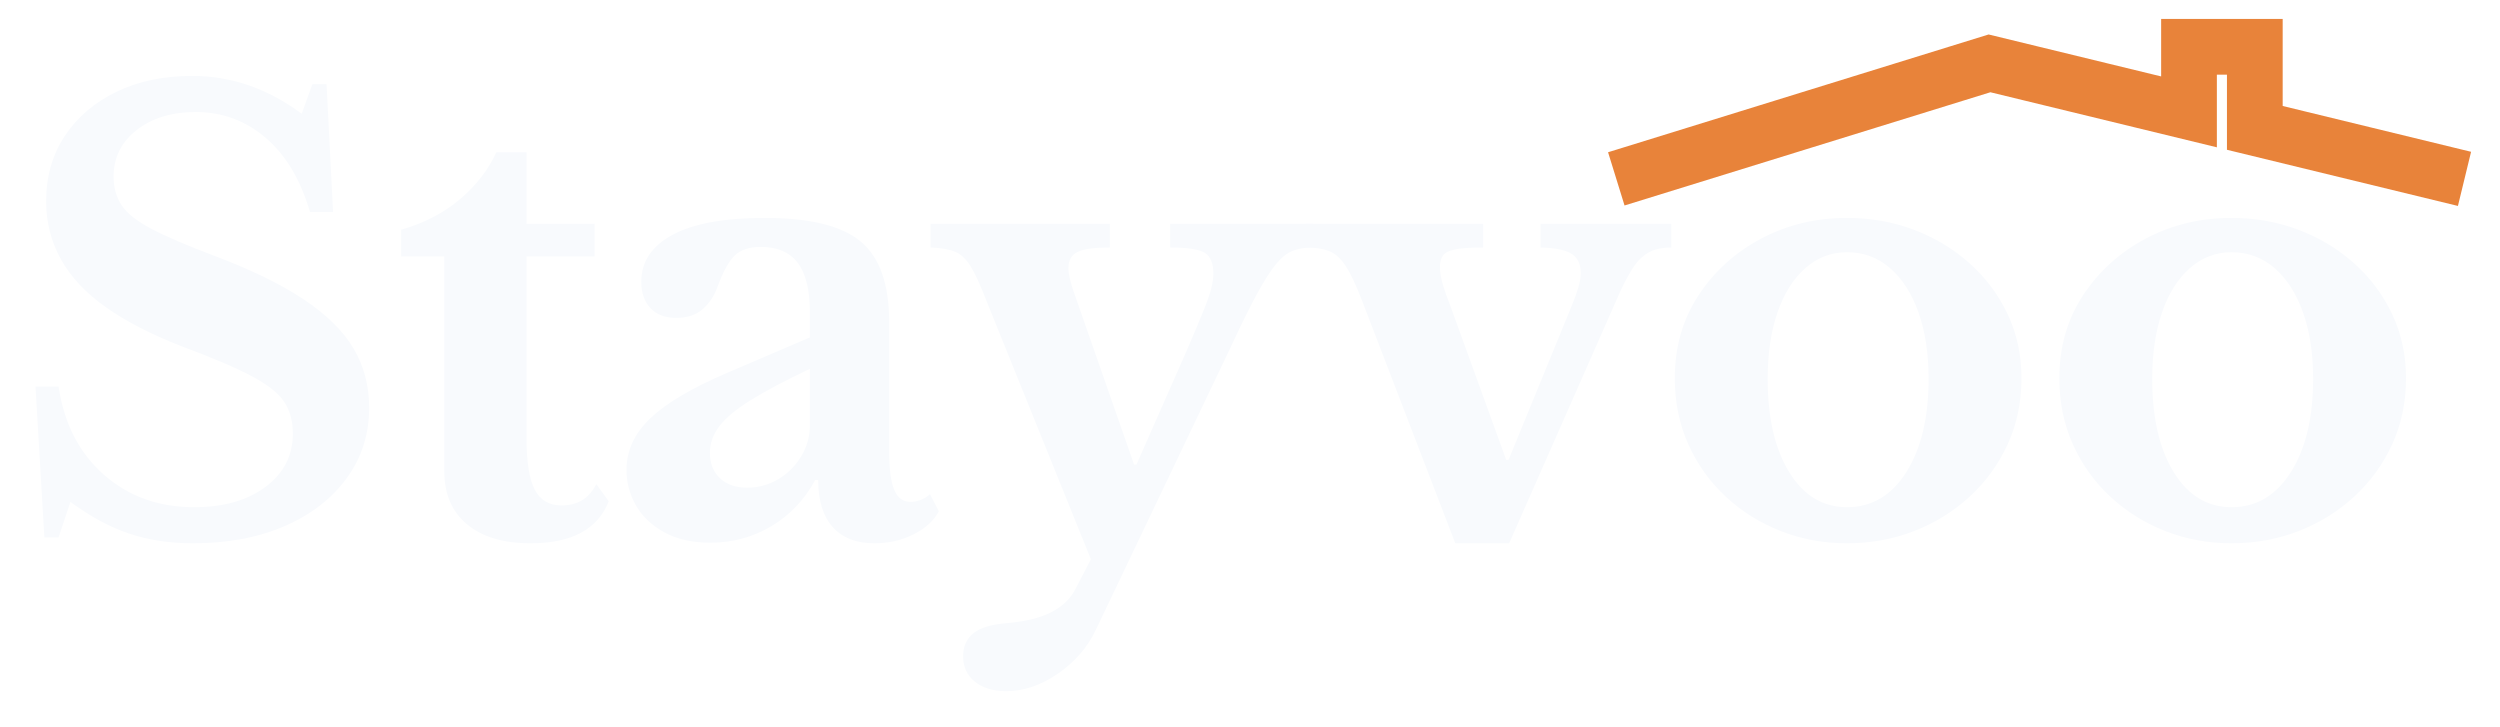
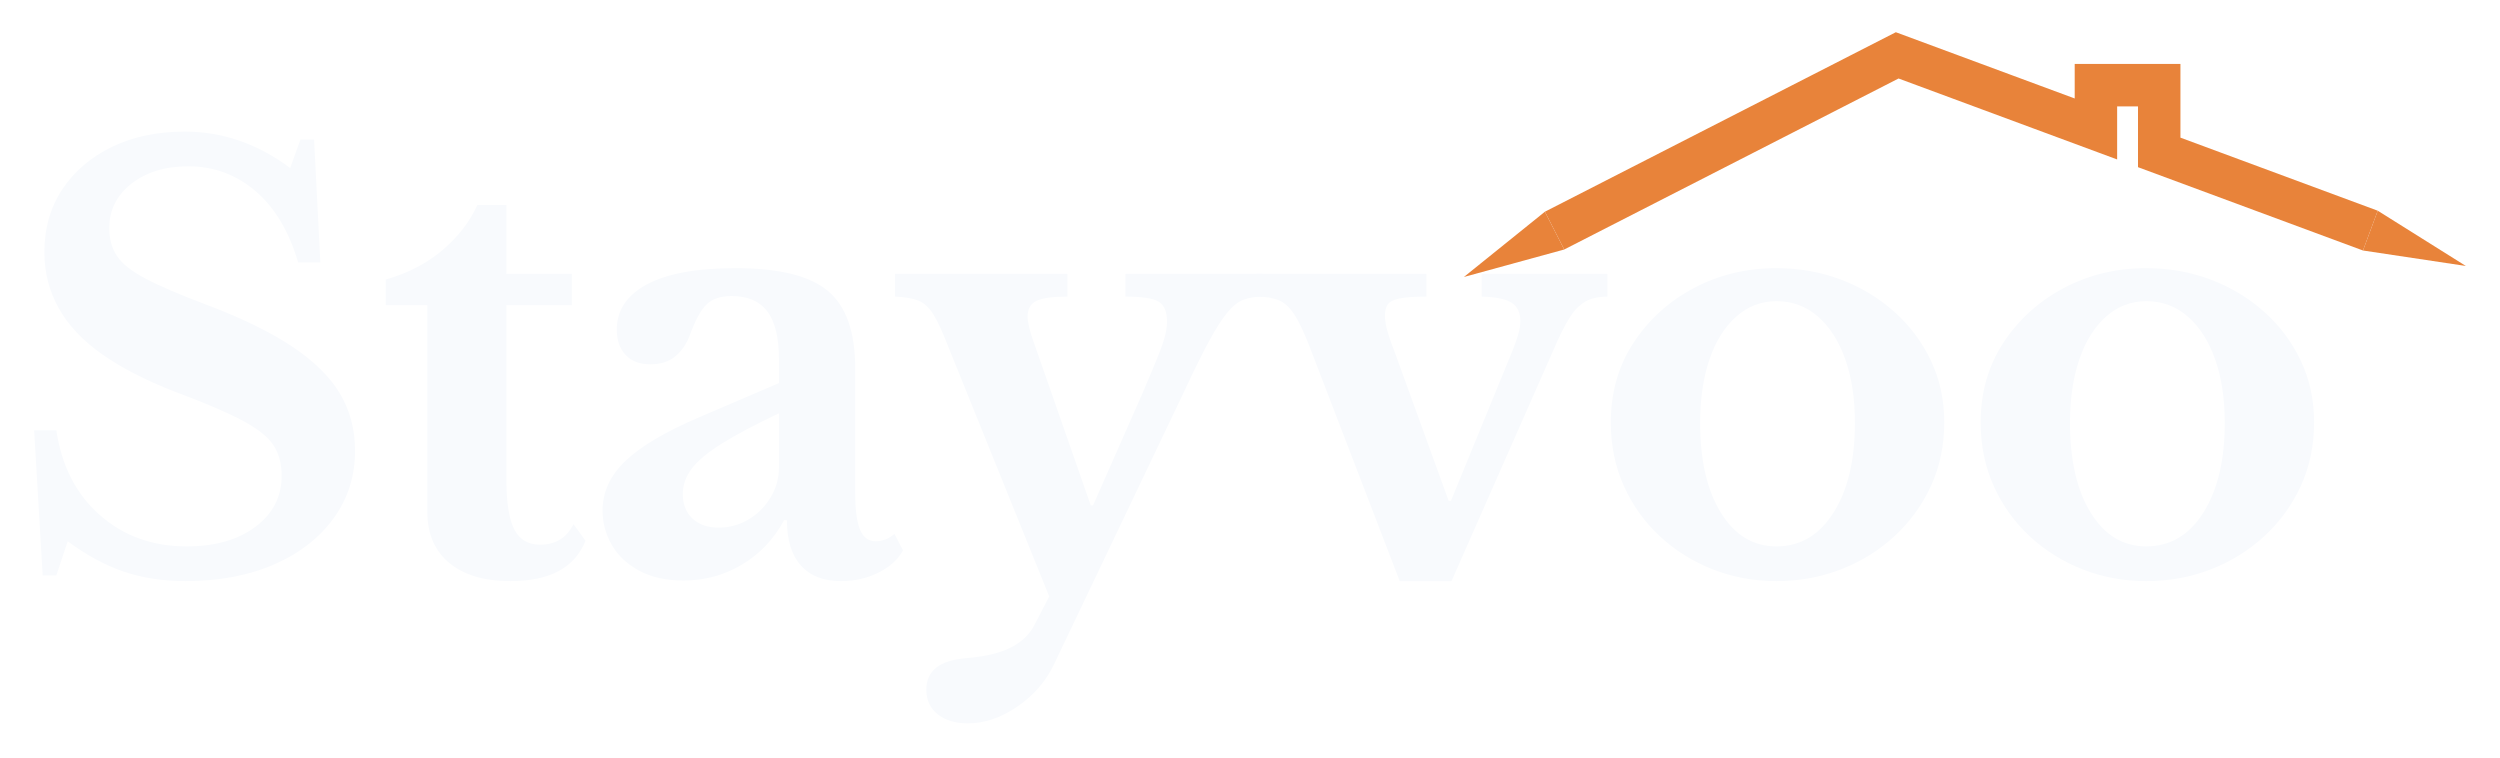
- <svg xmlns="http://www.w3.org/2000/svg" viewBox="0 0 4225.88 1228.35">
-   <g transform="translate(6.00,908.35) scale(1,-1)">
+ <svg xmlns="http://www.w3.org/2000/svg" viewBox="0 0 4393.72 1331.29">
+   <g transform="translate(6.00,1011.29) scale(1,-1)">
    <g fill="#F8FAFD">
      <path d="M69 0 54 255H93Q107 161 169.5 106.0Q232 51 322 51Q397 51 443.0 85.5Q489 120 489 175Q489 207 474.5 229.0Q460 251 419.5 272.5Q379 294 301 323Q224 353 173.0 389.0Q122 425 97.0 470.0Q72 515 72 568Q72 631 103.5 678.5Q135 726 190.5 753.0Q246 780 319 780Q418 780 504 716L522 766H546L557 550H518Q494 632 443.0 675.5Q392 719 325 719Q264 719 225.0 688.5Q186 658 186 610Q186 582 199.5 561.5Q213 541 250.0 521.5Q287 502 356 476Q449 441 507.0 402.5Q565 364 591.5 319.5Q618 275 618 219Q618 152 580.0 100.0Q542 48 475.0 19.0Q408 -10 320 -10Q261 -10 212.0 6.5Q163 23 113 60L93 0Z" transform="translate(0.00,0)" />
      <path d="M98 475H25V520Q84 537 125.0 572.0Q166 607 186 651H237V530H352V475H237V168Q237 107 251.0 80.5Q265 54 296 54Q316 54 330.5 62.5Q345 71 355 90L376 61Q348 -10 244 -10Q175 -10 136.5 22.0Q98 54 98 112Z" transform="translate(647.00,0)" />
      <path d="M453 -10Q407 -10 382.5 17.5Q358 45 358 97H353Q326 47 279.0 19.0Q232 -9 176 -9Q130 -9 98.0 8.5Q66 26 50.0 54.0Q34 82 34 114Q34 163 74.5 201.5Q115 240 204 278L344 338V380Q344 437 323.5 464.0Q303 491 261 491Q232 491 217.0 476.5Q202 462 188 424Q180 401 163.0 386.0Q146 371 118 371Q90 371 74.5 387.5Q59 404 59 432Q59 483 112.0 511.5Q165 540 268 540Q382 540 430.0 500.0Q478 460 478 364V145Q478 101 486.5 80.5Q495 60 514 60Q522 60 530.5 63.0Q539 66 547 73L562 44Q549 20 519.0 5.0Q489 -10 453 -10ZM238 84Q266 84 290.0 98.0Q314 112 329.0 136.5Q344 161 344 190V285Q281 255 244.0 232.0Q207 209 191.0 188.0Q175 167 175 143Q175 116 192.0 100.0Q209 84 238 84Z" transform="translate(1019.00,0)" />
      <path d="M516 323 287 -157Q266 -201 223.0 -230.5Q180 -260 136 -260Q103 -260 83.0 -244.0Q63 -228 63 -201Q63 -176 80.5 -162.0Q98 -148 137 -145Q183 -141 211.0 -127.0Q239 -113 252 -89L279 -37L102 401Q87 440 75.5 458.5Q64 477 49.0 483.0Q34 489 8 490V530H311V490Q272 490 256.5 482.5Q241 475 241 455Q241 448 243.5 437.0Q246 426 250 415L352 123H356L442 318Q460 360 469.5 383.5Q479 407 482.5 421.0Q486 435 486 446Q486 472 471.5 481.0Q457 490 413 490V530H654V490Q635 490 620.5 484.5Q606 479 592.0 462.0Q578 445 560.0 412.0Q542 379 516 323Z" transform="translate(1559.00,0)" />
      <path d="M259 -10 101 401Q86 440 73.5 459.0Q61 478 45.5 484.0Q30 490 7 490V530H306V490Q273 490 257.5 486.5Q242 483 237.5 475.5Q233 468 233 457Q233 444 238.0 427.0Q243 410 250 393L345 131H349L456 392Q463 409 467.0 422.5Q471 436 471 447Q471 469 456.0 479.0Q441 489 403 490V530H624V490Q610 490 597.5 486.5Q585 483 574 473Q568 468 562.0 459.5Q556 451 550.0 440.0Q544 429 537 414L350 -10Z" transform="translate(2195.00,0)" />
      <path d="M328 540Q388 540 441.0 520.0Q494 500 535.0 463.5Q576 427 599.5 377.5Q623 328 623 269Q623 208 599.5 157.0Q576 106 535.0 68.5Q494 31 441.0 10.5Q388 -10 328 -10Q269 -10 216.5 10.5Q164 31 123.5 68.5Q83 106 60.0 157.0Q37 208 37 269Q37 348 77.0 409.0Q117 470 183.0 505.0Q249 540 328 540ZM328 482Q288 482 257.5 455.0Q227 428 210.5 380.0Q194 332 194 268Q194 169 230.5 110.0Q267 51 328 51Q391 51 428.5 110.5Q466 170 466 268Q466 332 449.0 380.0Q432 428 401.0 455.0Q370 482 328 482Z" transform="translate(2788.00,0)" />
      <path d="M328 540Q388 540 441.0 520.0Q494 500 535.0 463.5Q576 427 599.5 377.5Q623 328 623 269Q623 208 599.5 157.0Q576 106 535.0 68.5Q494 31 441.0 10.5Q388 -10 328 -10Q269 -10 216.5 10.5Q164 31 123.5 68.5Q83 106 60.0 157.0Q37 208 37 269Q37 348 77.0 409.0Q117 470 183.0 505.0Q249 540 328 540ZM328 482Q288 482 257.5 455.0Q227 428 210.5 380.0Q194 332 194 268Q194 169 230.5 110.0Q267 51 328 51Q391 51 428.5 110.5Q466 170 466 268Q466 332 449.0 380.0Q432 428 401.0 455.0Q370 482 328 482Z" transform="translate(3438.00,0)" />
    </g>
-     <path d="M2726.12 606.00 L3356.97 801.25 L3694.19 719.25 L3694.19 829.25 L3805.43 829.25 L3805.43 692.19 L4159.88 606.00" fill="none" stroke="#E8833A" stroke-width="94.20" stroke-linecap="butt" stroke-linejoin="miter" />
+     <g fill="#E8833A">
+       <path d="M2726.12 606.00 L3328.30 914.00 L3677.56 784.64 L3677.56 861.64 L3788.80 861.64 L3788.80 743.44 L4159.88 606.00" fill="none" stroke="#E8833A" stroke-width="74.58" stroke-linecap="butt" stroke-linejoin="miter" />
+       <path d="M2743.10 572.80 L2566.77 524.50 L2709.14 639.20 Z" />
+       <path d="M4172.83 640.97 L4327.72 543.84 L4146.93 571.03 Z" />
+     </g>
  </g>
</svg>
